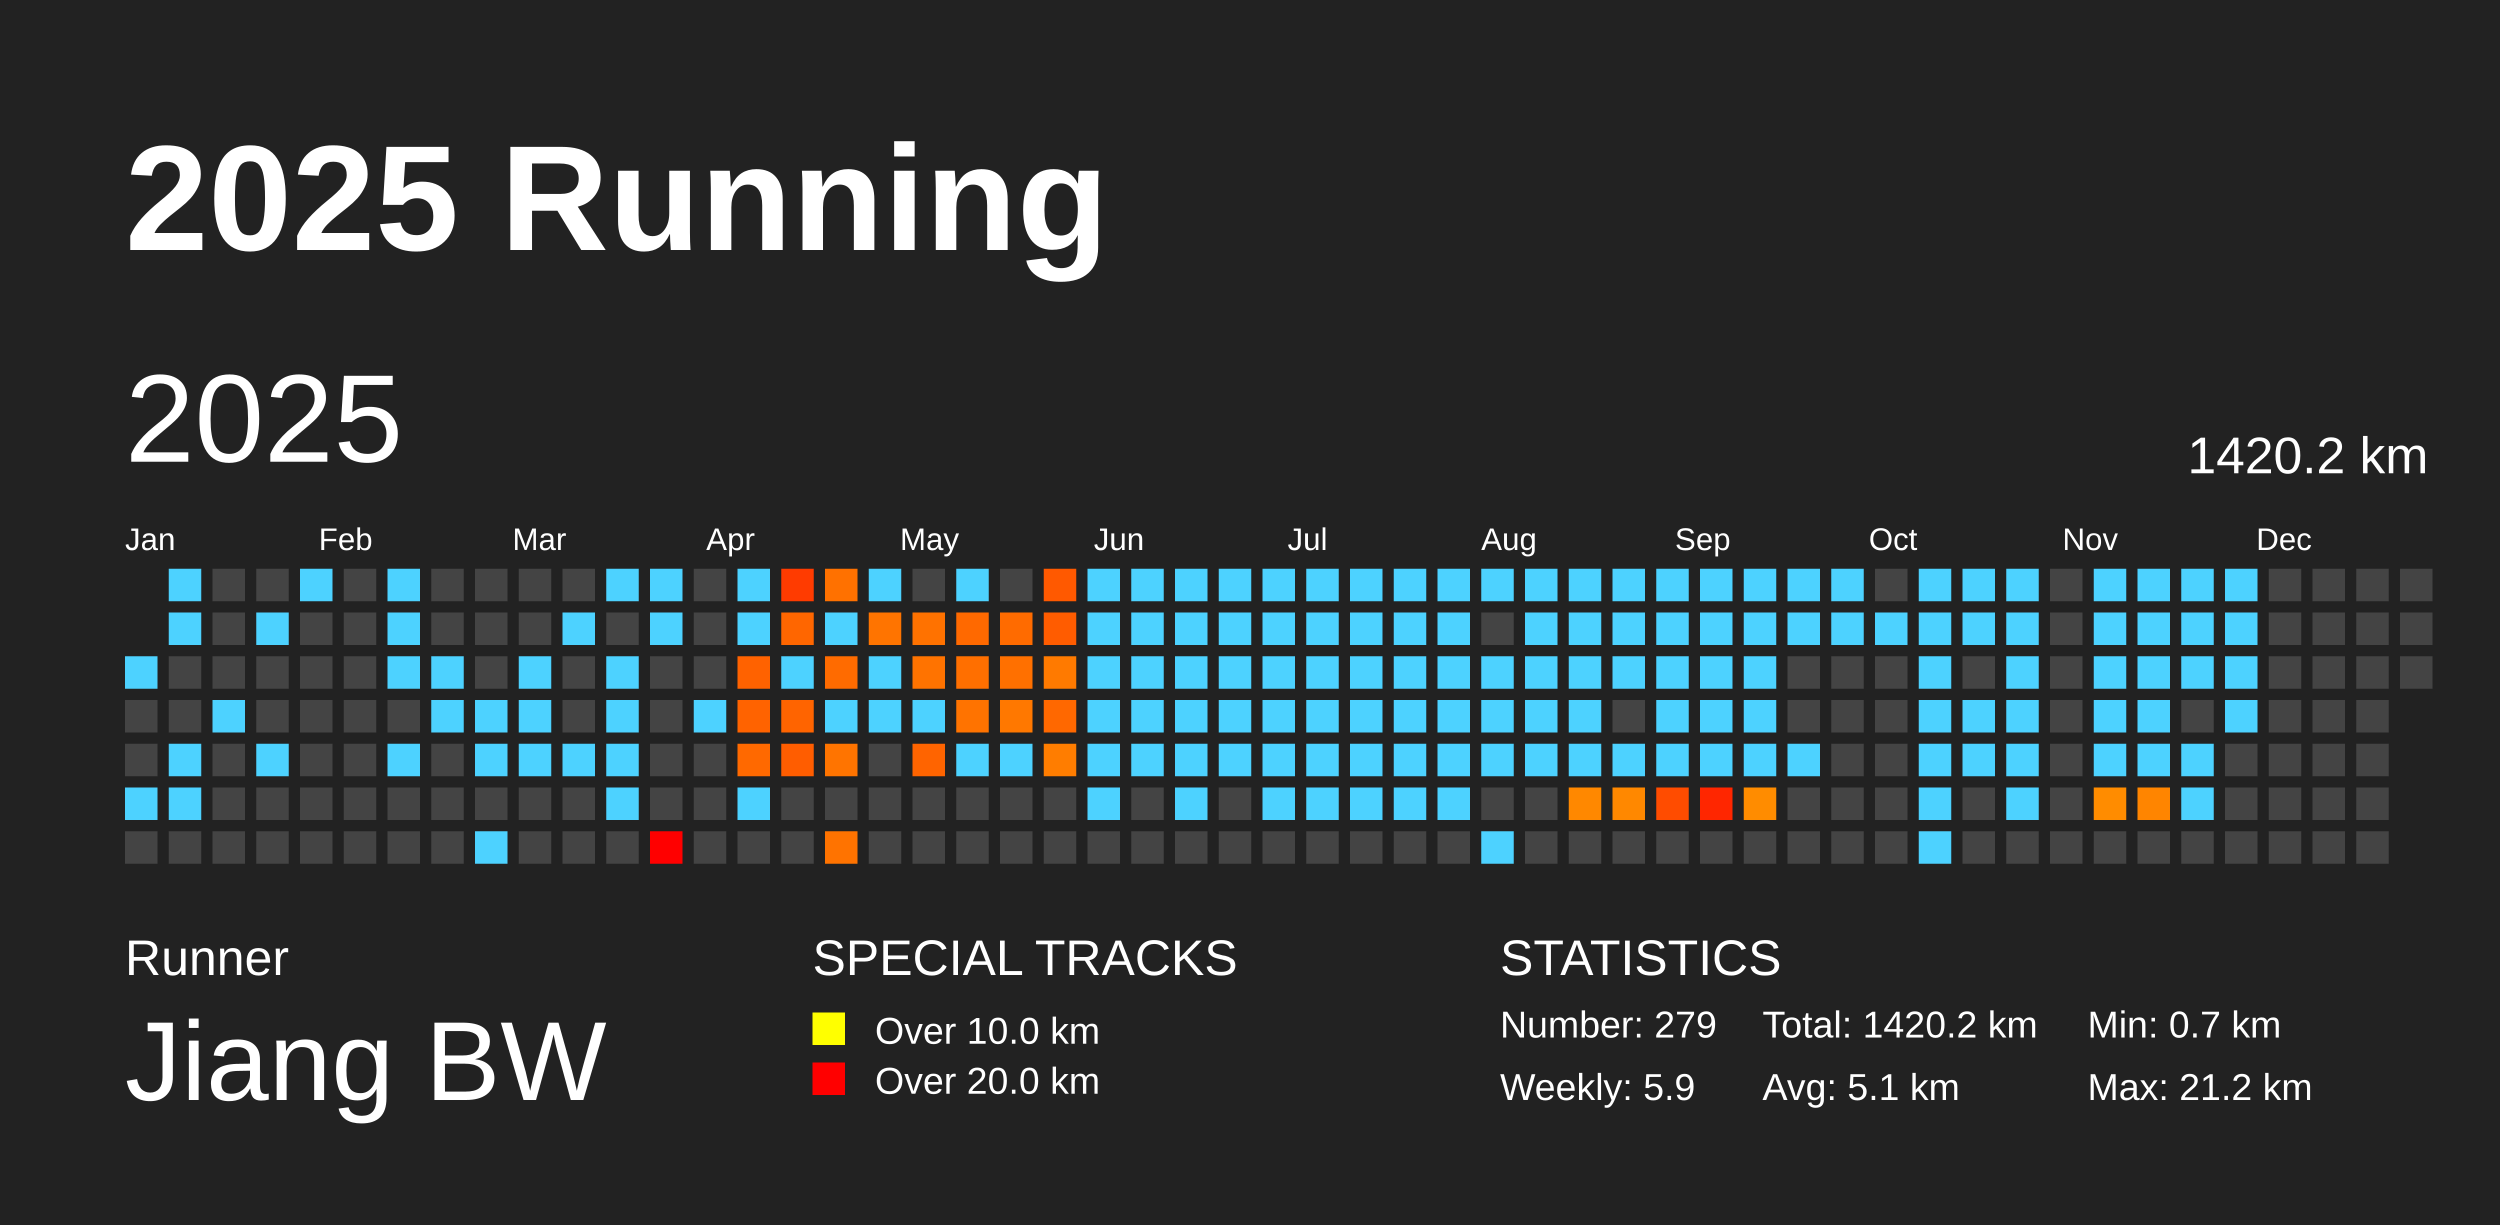
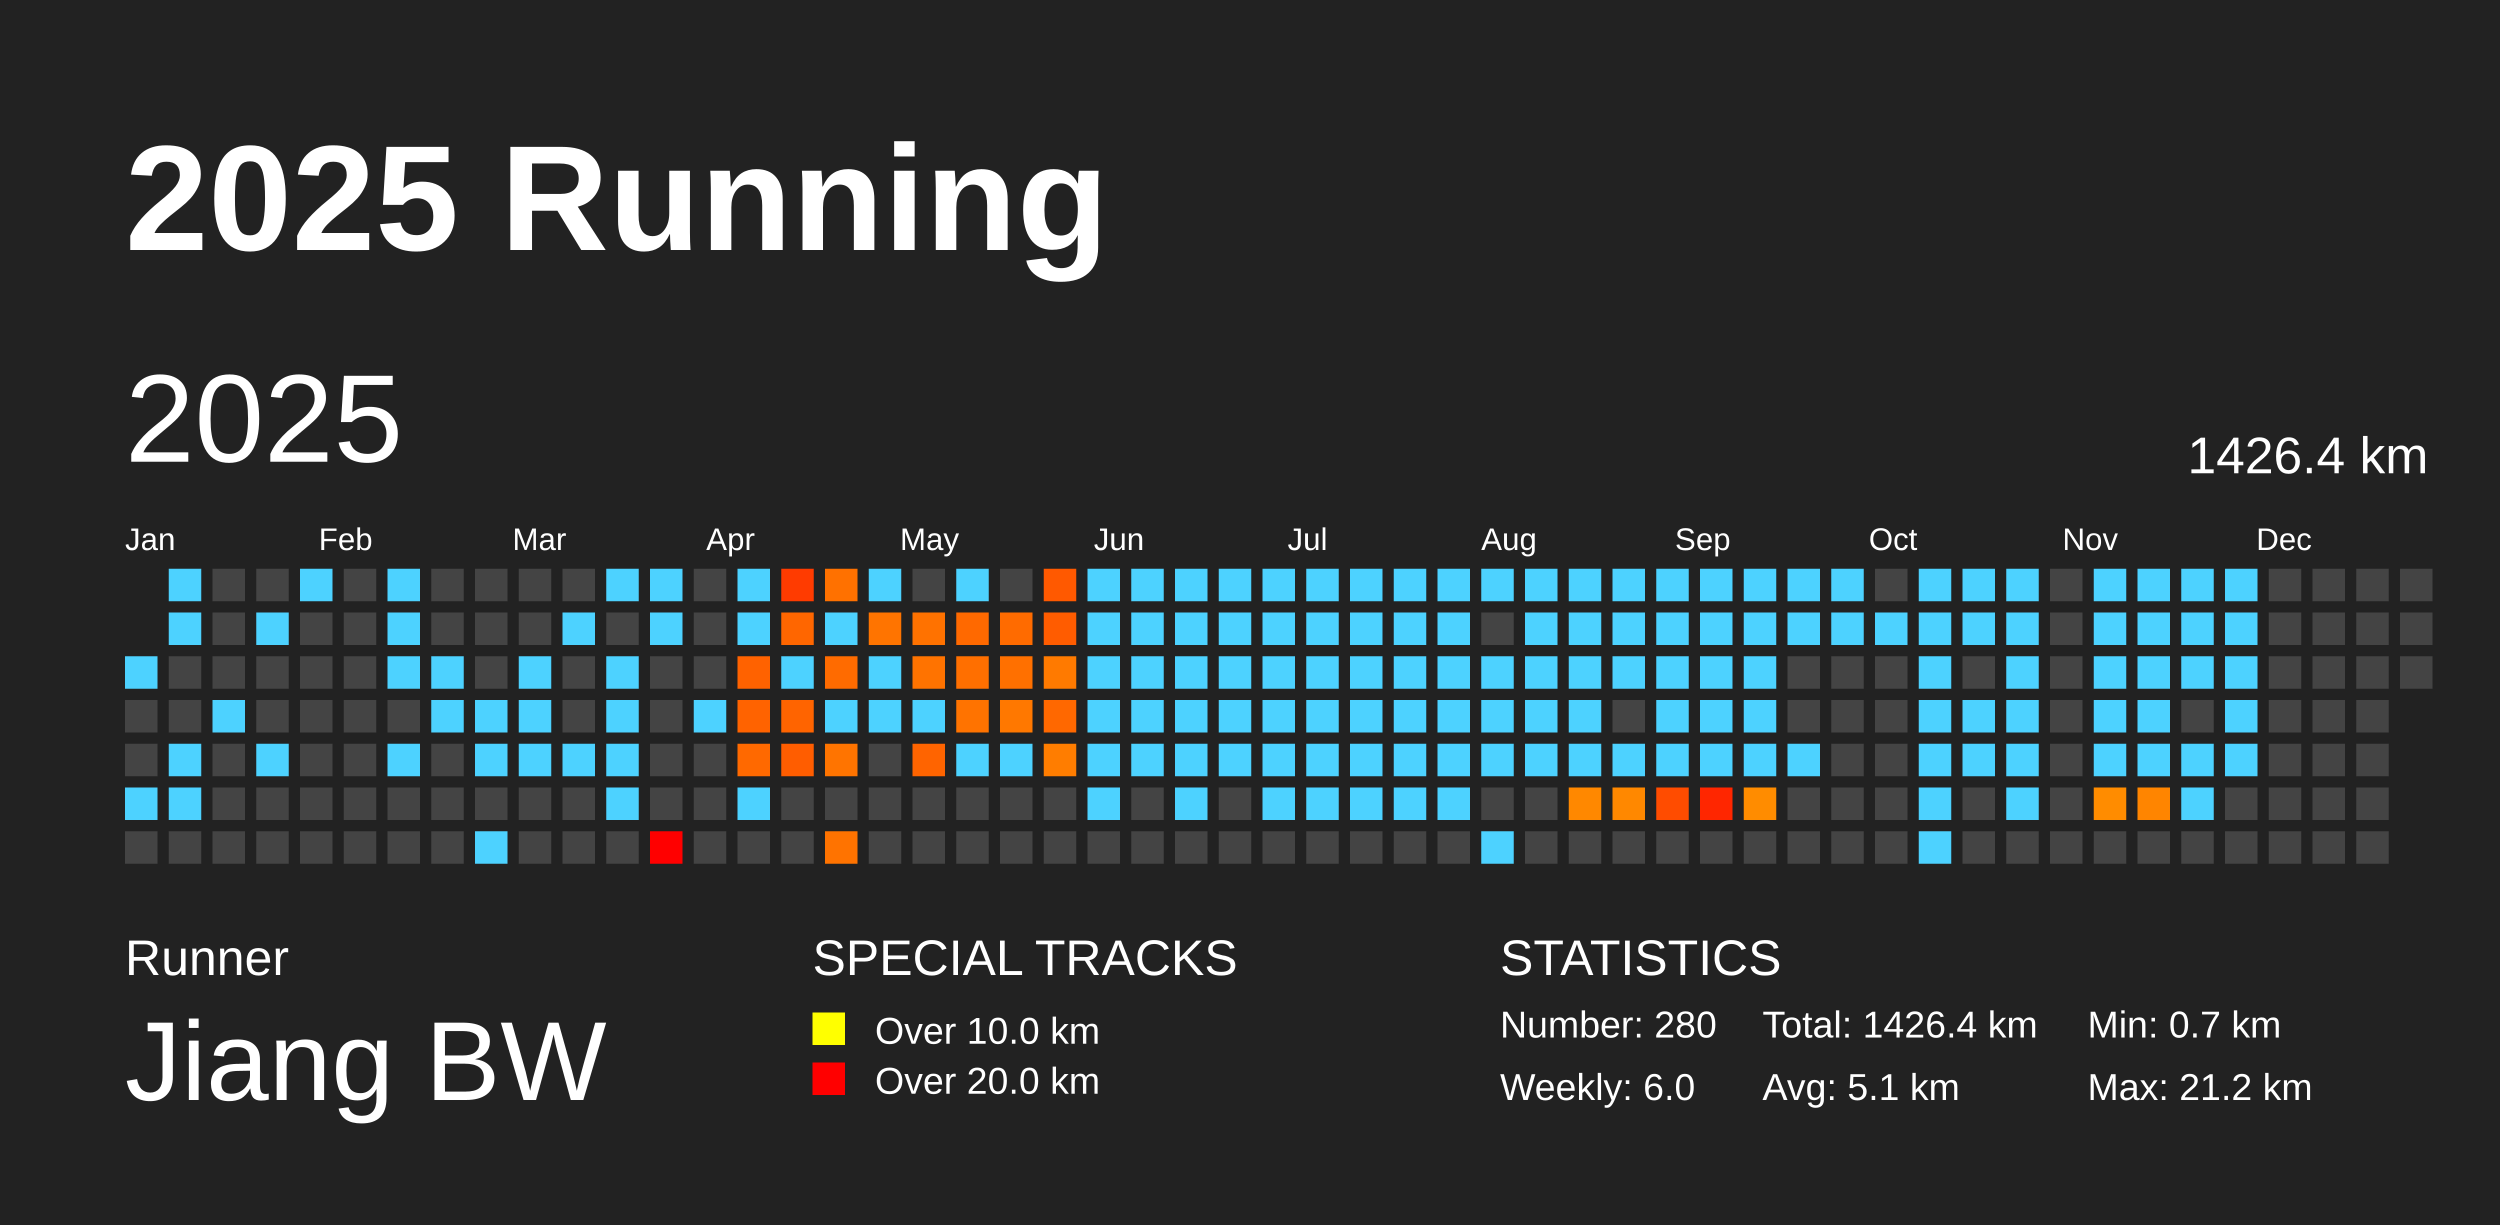
<svg xmlns="http://www.w3.org/2000/svg" baseProfile="full" height="98mm" version="1.1" viewBox="0,0,200,98" width="200mm">
  <defs />
  <rect fill="#222222" height="98" width="200" x="0" y="0" />
  <text fill="#FFFFFF" style="font-size:12px; font-family:Arial; font-weight:bold;" x="10" y="20">2025 Running</text>
  <text fill="#FFFFFF" style="font-size:4px; font-family:Arial" x="10" y="78">Runner</text>
  <text fill="#FFFFFF" style="font-size:9px; font-family:Arial" x="10" y="88">Jiang BW</text>
  <text fill="#FFFFFF" style="font-size:4px; font-family:Arial" x="65" y="78">SPECIAL TRACKS</text>
  <rect fill="yellow" height="2.6" width="2.6" x="65" y="81" />
  <text fill="#FFFFFF" style="font-size:3px; font-family:Arial" x="70" y="83.5">Over 10.0 km</text>
  <rect fill="red" height="2.6" width="2.6" x="65" y="85" />
  <text fill="#FFFFFF" style="font-size:3px; font-family:Arial" x="70" y="87.5">Over 20.0 km</text>
  <text fill="#FFFFFF" style="font-size:4px; font-family:Arial" x="120" y="78">STATISTICS</text>
-   <text fill="#FFFFFF" style="font-size:3px; font-family:Arial" x="120" y="83">Number: 279</text>
-   <text fill="#FFFFFF" style="font-size:3px; font-family:Arial" x="120" y="88">Weekly: 5.9</text>
-   <text fill="#FFFFFF" style="font-size:3px; font-family:Arial" x="141" y="83">Total: 1420.2 km</text>
+   <text fill="#FFFFFF" style="font-size:3px; font-family:Arial" x="120" y="83">Number: 280</text>
+   <text fill="#FFFFFF" style="font-size:3px; font-family:Arial" x="120" y="88">Weekly: 6.0</text>
+   <text fill="#FFFFFF" style="font-size:3px; font-family:Arial" x="141" y="83">Total: 1426.4 km</text>
  <text fill="#FFFFFF" style="font-size:3px; font-family:Arial" x="141" y="88">Avg: 5.1 km</text>
  <text fill="#FFFFFF" style="font-size:3px; font-family:Arial" x="167" y="83">Min: 0.7 km</text>
  <text fill="#FFFFFF" style="font-size:3px; font-family:Arial" x="167" y="88">Max: 21.2 km</text>
  <text dominant-baseline="hanging" fill="#FFFFFF" style="font-size:10.0px; font-family:Arial;" x="10" y="30">2025</text>
-   <text dominant-baseline="hanging" fill="#FFFFFF" style="font-size:4.125px; font-family:Arial;" x="175" y="35">1420.2 km</text>
+   <text dominant-baseline="hanging" fill="#FFFFFF" style="font-size:4.125px; font-family:Arial;" x="175" y="35">1426.4 km</text>
  <text fill="#FFFFFF" style="font-size:2.5px; font-family:Arial" x="10.0" y="44">Jan</text>
  <text fill="#FFFFFF" style="font-size:2.5px; font-family:Arial" x="25.5" y="44">Feb</text>
  <text fill="#FFFFFF" style="font-size:2.5px; font-family:Arial" x="41.0" y="44">Mar</text>
  <text fill="#FFFFFF" style="font-size:2.5px; font-family:Arial" x="56.5" y="44">Apr</text>
  <text fill="#FFFFFF" style="font-size:2.5px; font-family:Arial" x="72.0" y="44">May</text>
  <text fill="#FFFFFF" style="font-size:2.5px; font-family:Arial" x="87.5" y="44">Jun</text>
  <text fill="#FFFFFF" style="font-size:2.5px; font-family:Arial" x="103.0" y="44">Jul</text>
  <text fill="#FFFFFF" style="font-size:2.5px; font-family:Arial" x="118.5" y="44">Aug</text>
  <text fill="#FFFFFF" style="font-size:2.5px; font-family:Arial" x="134.0" y="44">Sep</text>
  <text fill="#FFFFFF" style="font-size:2.5px; font-family:Arial" x="149.5" y="44">Oct</text>
  <text fill="#FFFFFF" style="font-size:2.5px; font-family:Arial" x="165.0" y="44">Nov</text>
  <text fill="#FFFFFF" style="font-size:2.5px; font-family:Arial" x="180.5" y="44">Dec</text>
  <rect fill="#4dd2ff" height="2.6" width="2.6" x="10.0" y="52.5" />
  <rect fill="#444444" height="2.6" width="2.6" x="10.0" y="56.0" />
  <rect fill="#444444" height="2.6" width="2.6" x="10.0" y="59.5" />
  <rect fill="#4dd2ff" height="2.6" width="2.6" x="10.0" y="63.0" />
  <rect fill="#444444" height="2.6" width="2.6" x="10.0" y="66.5" />
  <rect fill="#4dd2ff" height="2.6" width="2.6" x="13.5" y="45.5" />
  <rect fill="#4dd2ff" height="2.6" width="2.6" x="13.5" y="49.0" />
  <rect fill="#444444" height="2.6" width="2.6" x="13.5" y="52.5" />
  <rect fill="#444444" height="2.6" width="2.6" x="13.5" y="56.0" />
  <rect fill="#4dd2ff" height="2.6" width="2.6" x="13.5" y="59.5" />
  <rect fill="#4dd2ff" height="2.6" width="2.6" x="13.5" y="63.0" />
  <rect fill="#444444" height="2.6" width="2.6" x="13.5" y="66.5" />
  <rect fill="#444444" height="2.6" width="2.6" x="17.0" y="45.5" />
  <rect fill="#444444" height="2.6" width="2.6" x="17.0" y="49.0" />
  <rect fill="#444444" height="2.6" width="2.6" x="17.0" y="52.5" />
  <rect fill="#4dd2ff" height="2.6" width="2.6" x="17.0" y="56.0" />
  <rect fill="#444444" height="2.6" width="2.6" x="17.0" y="59.5" />
  <rect fill="#444444" height="2.6" width="2.6" x="17.0" y="63.0" />
  <rect fill="#444444" height="2.6" width="2.6" x="17.0" y="66.5" />
  <rect fill="#444444" height="2.6" width="2.6" x="20.5" y="45.5" />
  <rect fill="#4dd2ff" height="2.6" width="2.6" x="20.5" y="49.0" />
  <rect fill="#444444" height="2.6" width="2.6" x="20.5" y="52.5" />
  <rect fill="#444444" height="2.6" width="2.6" x="20.5" y="56.0" />
  <rect fill="#4dd2ff" height="2.6" width="2.6" x="20.5" y="59.5" />
  <rect fill="#444444" height="2.6" width="2.6" x="20.5" y="63.0" />
  <rect fill="#444444" height="2.6" width="2.6" x="20.5" y="66.5" />
  <rect fill="#4dd2ff" height="2.6" width="2.6" x="24.0" y="45.5" />
  <rect fill="#444444" height="2.6" width="2.6" x="24.0" y="49.0" />
  <rect fill="#444444" height="2.6" width="2.6" x="24.0" y="52.5" />
  <rect fill="#444444" height="2.6" width="2.6" x="24.0" y="56.0" />
  <rect fill="#444444" height="2.6" width="2.6" x="24.0" y="59.5" />
  <rect fill="#444444" height="2.6" width="2.6" x="24.0" y="63.0" />
  <rect fill="#444444" height="2.6" width="2.6" x="24.0" y="66.5" />
  <rect fill="#444444" height="2.6" width="2.6" x="27.5" y="45.5" />
  <rect fill="#444444" height="2.6" width="2.6" x="27.5" y="49.0" />
  <rect fill="#444444" height="2.6" width="2.6" x="27.5" y="52.5" />
  <rect fill="#444444" height="2.6" width="2.6" x="27.5" y="56.0" />
  <rect fill="#444444" height="2.6" width="2.6" x="27.5" y="59.5" />
  <rect fill="#444444" height="2.6" width="2.6" x="27.5" y="63.0" />
  <rect fill="#444444" height="2.6" width="2.6" x="27.5" y="66.5" />
  <rect fill="#4dd2ff" height="2.6" width="2.6" x="31.0" y="45.5" />
  <rect fill="#4dd2ff" height="2.6" width="2.6" x="31.0" y="49.0" />
  <rect fill="#4dd2ff" height="2.6" width="2.6" x="31.0" y="52.5" />
  <rect fill="#444444" height="2.6" width="2.6" x="31.0" y="56.0" />
  <rect fill="#4dd2ff" height="2.6" width="2.6" x="31.0" y="59.5" />
  <rect fill="#444444" height="2.6" width="2.6" x="31.0" y="63.0" />
  <rect fill="#444444" height="2.6" width="2.6" x="31.0" y="66.5" />
  <rect fill="#444444" height="2.6" width="2.6" x="34.5" y="45.5" />
  <rect fill="#444444" height="2.6" width="2.6" x="34.5" y="49.0" />
  <rect fill="#4dd2ff" height="2.6" width="2.6" x="34.5" y="52.5" />
  <rect fill="#4dd2ff" height="2.6" width="2.6" x="34.5" y="56.0" />
  <rect fill="#444444" height="2.6" width="2.6" x="34.5" y="59.5" />
  <rect fill="#444444" height="2.6" width="2.6" x="34.5" y="63.0" />
  <rect fill="#444444" height="2.6" width="2.6" x="34.5" y="66.5" />
  <rect fill="#444444" height="2.6" width="2.6" x="38.0" y="45.5" />
  <rect fill="#444444" height="2.6" width="2.6" x="38.0" y="49.0" />
  <rect fill="#444444" height="2.6" width="2.6" x="38.0" y="52.5" />
  <rect fill="#4dd2ff" height="2.6" width="2.6" x="38.0" y="56.0" />
  <rect fill="#4dd2ff" height="2.6" width="2.6" x="38.0" y="59.5" />
  <rect fill="#444444" height="2.6" width="2.6" x="38.0" y="63.0" />
  <rect fill="#4dd2ff" height="2.6" width="2.6" x="38.0" y="66.5" />
  <rect fill="#444444" height="2.6" width="2.6" x="41.5" y="45.5" />
  <rect fill="#444444" height="2.6" width="2.6" x="41.5" y="49.0" />
  <rect fill="#4dd2ff" height="2.6" width="2.6" x="41.5" y="52.5" />
  <rect fill="#4dd2ff" height="2.6" width="2.6" x="41.5" y="56.0" />
  <rect fill="#4dd2ff" height="2.6" width="2.6" x="41.5" y="59.5" />
  <rect fill="#444444" height="2.6" width="2.6" x="41.5" y="63.0" />
  <rect fill="#444444" height="2.6" width="2.6" x="41.5" y="66.5" />
  <rect fill="#444444" height="2.6" width="2.6" x="45.0" y="45.5" />
  <rect fill="#4dd2ff" height="2.6" width="2.6" x="45.0" y="49.0" />
  <rect fill="#444444" height="2.6" width="2.6" x="45.0" y="52.5" />
  <rect fill="#444444" height="2.6" width="2.6" x="45.0" y="56.0" />
  <rect fill="#4dd2ff" height="2.6" width="2.6" x="45.0" y="59.5" />
  <rect fill="#444444" height="2.6" width="2.6" x="45.0" y="63.0" />
  <rect fill="#444444" height="2.6" width="2.6" x="45.0" y="66.5" />
  <rect fill="#4dd2ff" height="2.6" width="2.6" x="48.5" y="45.5" />
  <rect fill="#444444" height="2.6" width="2.6" x="48.5" y="49.0" />
  <rect fill="#4dd2ff" height="2.6" width="2.6" x="48.5" y="52.5" />
  <rect fill="#4dd2ff" height="2.6" width="2.6" x="48.5" y="56.0" />
  <rect fill="#4dd2ff" height="2.6" width="2.6" x="48.5" y="59.5" />
  <rect fill="#4dd2ff" height="2.6" width="2.6" x="48.5" y="63.0" />
  <rect fill="#444444" height="2.6" width="2.6" x="48.5" y="66.5" />
  <rect fill="#4dd2ff" height="2.6" width="2.6" x="52.0" y="45.5" />
  <rect fill="#4dd2ff" height="2.6" width="2.6" x="52.0" y="49.0" />
  <rect fill="#444444" height="2.6" width="2.6" x="52.0" y="52.5" />
  <rect fill="#444444" height="2.6" width="2.6" x="52.0" y="56.0" />
  <rect fill="#444444" height="2.6" width="2.6" x="52.0" y="59.5" />
  <rect fill="#444444" height="2.6" width="2.6" x="52.0" y="63.0" />
  <rect fill="red" height="2.6" width="2.6" x="52.0" y="66.5" />
  <rect fill="#444444" height="2.6" width="2.6" x="55.5" y="45.5" />
  <rect fill="#444444" height="2.6" width="2.6" x="55.5" y="49.0" />
  <rect fill="#444444" height="2.6" width="2.6" x="55.5" y="52.5" />
  <rect fill="#4dd2ff" height="2.6" width="2.6" x="55.5" y="56.0" />
  <rect fill="#444444" height="2.6" width="2.6" x="55.5" y="59.5" />
  <rect fill="#444444" height="2.6" width="2.6" x="55.5" y="63.0" />
  <rect fill="#444444" height="2.6" width="2.6" x="55.5" y="66.5" />
  <rect fill="#4dd2ff" height="2.6" width="2.6" x="59.0" y="45.5" />
  <rect fill="#4dd2ff" height="2.6" width="2.6" x="59.0" y="49.0" />
  <rect fill="#ff6200" height="2.6" width="2.6" x="59.0" y="52.5" />
  <rect fill="#ff6300" height="2.6" width="2.6" x="59.0" y="56.0" />
  <rect fill="#ff6900" height="2.6" width="2.6" x="59.0" y="59.5" />
  <rect fill="#4dd2ff" height="2.6" width="2.6" x="59.0" y="63.0" />
  <rect fill="#444444" height="2.6" width="2.6" x="59.0" y="66.5" />
  <rect fill="#ff3b00" height="2.6" width="2.6" x="62.5" y="45.5" />
  <rect fill="#ff6600" height="2.6" width="2.6" x="62.5" y="49.0" />
  <rect fill="#4dd2ff" height="2.6" width="2.6" x="62.5" y="52.5" />
  <rect fill="#ff6400" height="2.6" width="2.6" x="62.5" y="56.0" />
  <rect fill="#ff5d00" height="2.6" width="2.6" x="62.5" y="59.5" />
  <rect fill="#444444" height="2.6" width="2.6" x="62.5" y="63.0" />
  <rect fill="#444444" height="2.6" width="2.6" x="62.5" y="66.5" />
  <rect fill="#ff7100" height="2.6" width="2.6" x="66.0" y="45.5" />
  <rect fill="#4dd2ff" height="2.6" width="2.6" x="66.0" y="49.0" />
  <rect fill="#ff6b00" height="2.6" width="2.6" x="66.0" y="52.5" />
  <rect fill="#4dd2ff" height="2.6" width="2.6" x="66.0" y="56.0" />
  <rect fill="#ff7400" height="2.6" width="2.6" x="66.0" y="59.5" />
  <rect fill="#444444" height="2.6" width="2.6" x="66.0" y="63.0" />
  <rect fill="#ff7300" height="2.6" width="2.6" x="66.0" y="66.5" />
  <rect fill="#4dd2ff" height="2.6" width="2.6" x="69.5" y="45.5" />
  <rect fill="#ff7400" height="2.6" width="2.6" x="69.5" y="49.0" />
  <rect fill="#4dd2ff" height="2.6" width="2.6" x="69.5" y="52.5" />
  <rect fill="#4dd2ff" height="2.6" width="2.6" x="69.5" y="56.0" />
  <rect fill="#444444" height="2.6" width="2.6" x="69.5" y="59.5" />
  <rect fill="#444444" height="2.6" width="2.6" x="69.5" y="63.0" />
  <rect fill="#444444" height="2.6" width="2.6" x="69.5" y="66.5" />
  <rect fill="#444444" height="2.6" width="2.6" x="73.0" y="45.5" />
  <rect fill="#ff7200" height="2.6" width="2.6" x="73.0" y="49.0" />
  <rect fill="#ff7300" height="2.6" width="2.6" x="73.0" y="52.5" />
  <rect fill="#4dd2ff" height="2.6" width="2.6" x="73.0" y="56.0" />
  <rect fill="#ff6400" height="2.6" width="2.6" x="73.0" y="59.5" />
  <rect fill="#444444" height="2.6" width="2.6" x="73.0" y="63.0" />
  <rect fill="#444444" height="2.6" width="2.6" x="73.0" y="66.5" />
  <rect fill="#4dd2ff" height="2.6" width="2.6" x="76.5" y="45.5" />
  <rect fill="#ff6900" height="2.6" width="2.6" x="76.5" y="49.0" />
  <rect fill="#ff6f00" height="2.6" width="2.6" x="76.5" y="52.5" />
  <rect fill="#ff7300" height="2.6" width="2.6" x="76.5" y="56.0" />
  <rect fill="#4dd2ff" height="2.6" width="2.6" x="76.5" y="59.5" />
  <rect fill="#444444" height="2.6" width="2.6" x="76.5" y="63.0" />
  <rect fill="#444444" height="2.6" width="2.6" x="76.5" y="66.5" />
  <rect fill="#444444" height="2.6" width="2.6" x="80.0" y="45.5" />
  <rect fill="#ff6b00" height="2.6" width="2.6" x="80.0" y="49.0" />
  <rect fill="#ff7000" height="2.6" width="2.6" x="80.0" y="52.5" />
  <rect fill="#ff7800" height="2.6" width="2.6" x="80.0" y="56.0" />
  <rect fill="#4dd2ff" height="2.6" width="2.6" x="80.0" y="59.5" />
  <rect fill="#444444" height="2.6" width="2.6" x="80.0" y="63.0" />
  <rect fill="#444444" height="2.6" width="2.6" x="80.0" y="66.5" />
  <rect fill="#ff5900" height="2.6" width="2.6" x="83.5" y="45.5" />
  <rect fill="#ff5c00" height="2.6" width="2.6" x="83.5" y="49.0" />
  <rect fill="#ff7a00" height="2.6" width="2.6" x="83.5" y="52.5" />
  <rect fill="#ff6800" height="2.6" width="2.6" x="83.5" y="56.0" />
  <rect fill="#ff7d00" height="2.6" width="2.6" x="83.5" y="59.5" />
  <rect fill="#444444" height="2.6" width="2.6" x="83.5" y="63.0" />
  <rect fill="#444444" height="2.6" width="2.6" x="83.5" y="66.5" />
  <rect fill="#4dd2ff" height="2.6" width="2.6" x="87.0" y="45.5" />
  <rect fill="#4dd2ff" height="2.6" width="2.6" x="87.0" y="49.0" />
  <rect fill="#4dd2ff" height="2.6" width="2.6" x="87.0" y="52.5" />
  <rect fill="#4dd2ff" height="2.6" width="2.6" x="87.0" y="56.0" />
  <rect fill="#4dd2ff" height="2.6" width="2.6" x="87.0" y="59.5" />
  <rect fill="#4dd2ff" height="2.6" width="2.6" x="87.0" y="63.0" />
  <rect fill="#444444" height="2.6" width="2.6" x="87.0" y="66.5" />
  <rect fill="#4dd2ff" height="2.6" width="2.6" x="90.5" y="45.5" />
  <rect fill="#4dd2ff" height="2.6" width="2.6" x="90.5" y="49.0" />
  <rect fill="#4dd2ff" height="2.6" width="2.6" x="90.5" y="52.5" />
  <rect fill="#4dd2ff" height="2.6" width="2.6" x="90.5" y="56.0" />
  <rect fill="#4dd2ff" height="2.6" width="2.6" x="90.5" y="59.5" />
  <rect fill="#444444" height="2.6" width="2.6" x="90.5" y="63.0" />
  <rect fill="#444444" height="2.6" width="2.6" x="90.5" y="66.5" />
  <rect fill="#4dd2ff" height="2.6" width="2.6" x="94.0" y="45.5" />
  <rect fill="#4dd2ff" height="2.6" width="2.6" x="94.0" y="49.0" />
  <rect fill="#4dd2ff" height="2.6" width="2.6" x="94.0" y="52.5" />
  <rect fill="#4dd2ff" height="2.6" width="2.6" x="94.0" y="56.0" />
  <rect fill="#4dd2ff" height="2.6" width="2.6" x="94.0" y="59.5" />
  <rect fill="#4dd2ff" height="2.6" width="2.6" x="94.0" y="63.0" />
  <rect fill="#444444" height="2.6" width="2.6" x="94.0" y="66.5" />
  <rect fill="#4dd2ff" height="2.6" width="2.6" x="97.5" y="45.5" />
  <rect fill="#4dd2ff" height="2.6" width="2.6" x="97.5" y="49.0" />
  <rect fill="#4dd2ff" height="2.6" width="2.6" x="97.5" y="52.5" />
  <rect fill="#4dd2ff" height="2.6" width="2.6" x="97.5" y="56.0" />
  <rect fill="#4dd2ff" height="2.6" width="2.6" x="97.5" y="59.5" />
  <rect fill="#444444" height="2.6" width="2.6" x="97.5" y="63.0" />
  <rect fill="#444444" height="2.6" width="2.6" x="97.5" y="66.5" />
  <rect fill="#4dd2ff" height="2.6" width="2.6" x="101.0" y="45.5" />
  <rect fill="#4dd2ff" height="2.6" width="2.6" x="101.0" y="49.0" />
  <rect fill="#4dd2ff" height="2.6" width="2.6" x="101.0" y="52.5" />
  <rect fill="#4dd2ff" height="2.6" width="2.6" x="101.0" y="56.0" />
  <rect fill="#4dd2ff" height="2.6" width="2.6" x="101.0" y="59.5" />
  <rect fill="#4dd2ff" height="2.6" width="2.6" x="101.0" y="63.0" />
  <rect fill="#444444" height="2.6" width="2.6" x="101.0" y="66.5" />
  <rect fill="#4dd2ff" height="2.6" width="2.6" x="104.5" y="45.5" />
  <rect fill="#4dd2ff" height="2.6" width="2.6" x="104.5" y="49.0" />
  <rect fill="#4dd2ff" height="2.6" width="2.6" x="104.5" y="52.5" />
  <rect fill="#4dd2ff" height="2.6" width="2.6" x="104.5" y="56.0" />
  <rect fill="#4dd2ff" height="2.6" width="2.6" x="104.5" y="59.5" />
  <rect fill="#4dd2ff" height="2.6" width="2.6" x="104.5" y="63.0" />
  <rect fill="#444444" height="2.6" width="2.6" x="104.5" y="66.5" />
  <rect fill="#4dd2ff" height="2.6" width="2.6" x="108.0" y="45.5" />
  <rect fill="#4dd2ff" height="2.6" width="2.6" x="108.0" y="49.0" />
  <rect fill="#4dd2ff" height="2.6" width="2.6" x="108.0" y="52.5" />
  <rect fill="#4dd2ff" height="2.6" width="2.6" x="108.0" y="56.0" />
  <rect fill="#4dd2ff" height="2.6" width="2.6" x="108.0" y="59.5" />
  <rect fill="#4dd2ff" height="2.6" width="2.6" x="108.0" y="63.0" />
  <rect fill="#444444" height="2.6" width="2.6" x="108.0" y="66.5" />
  <rect fill="#4dd2ff" height="2.6" width="2.6" x="111.5" y="45.5" />
  <rect fill="#4dd2ff" height="2.6" width="2.6" x="111.5" y="49.0" />
  <rect fill="#4dd2ff" height="2.6" width="2.6" x="111.5" y="52.5" />
  <rect fill="#4dd2ff" height="2.6" width="2.6" x="111.5" y="56.0" />
  <rect fill="#4dd2ff" height="2.6" width="2.6" x="111.5" y="59.5" />
  <rect fill="#4dd2ff" height="2.6" width="2.6" x="111.5" y="63.0" />
  <rect fill="#444444" height="2.6" width="2.6" x="111.5" y="66.5" />
  <rect fill="#4dd2ff" height="2.6" width="2.6" x="115.0" y="45.5" />
  <rect fill="#4dd2ff" height="2.6" width="2.6" x="115.0" y="49.0" />
  <rect fill="#4dd2ff" height="2.6" width="2.6" x="115.0" y="52.5" />
  <rect fill="#4dd2ff" height="2.6" width="2.6" x="115.0" y="56.0" />
  <rect fill="#4dd2ff" height="2.6" width="2.6" x="115.0" y="59.5" />
  <rect fill="#4dd2ff" height="2.6" width="2.6" x="115.0" y="63.0" />
  <rect fill="#444444" height="2.6" width="2.6" x="115.0" y="66.5" />
  <rect fill="#4dd2ff" height="2.6" width="2.6" x="118.5" y="45.5" />
  <rect fill="#444444" height="2.6" width="2.6" x="118.5" y="49.0" />
  <rect fill="#4dd2ff" height="2.6" width="2.6" x="118.5" y="52.5" />
  <rect fill="#4dd2ff" height="2.6" width="2.6" x="118.5" y="56.0" />
  <rect fill="#4dd2ff" height="2.6" width="2.6" x="118.5" y="59.5" />
  <rect fill="#444444" height="2.6" width="2.6" x="118.5" y="63.0" />
  <rect fill="#4dd2ff" height="2.6" width="2.6" x="118.5" y="66.5" />
  <rect fill="#4dd2ff" height="2.6" width="2.6" x="122.0" y="45.5" />
  <rect fill="#4dd2ff" height="2.6" width="2.6" x="122.0" y="49.0" />
  <rect fill="#4dd2ff" height="2.6" width="2.6" x="122.0" y="52.5" />
  <rect fill="#4dd2ff" height="2.6" width="2.6" x="122.0" y="56.0" />
  <rect fill="#4dd2ff" height="2.6" width="2.6" x="122.0" y="59.5" />
  <rect fill="#444444" height="2.6" width="2.6" x="122.0" y="63.0" />
  <rect fill="#444444" height="2.6" width="2.6" x="122.0" y="66.5" />
  <rect fill="#4dd2ff" height="2.6" width="2.6" x="125.5" y="45.5" />
  <rect fill="#4dd2ff" height="2.6" width="2.6" x="125.5" y="49.0" />
  <rect fill="#4dd2ff" height="2.6" width="2.6" x="125.5" y="52.5" />
  <rect fill="#4dd2ff" height="2.6" width="2.6" x="125.5" y="56.0" />
  <rect fill="#4dd2ff" height="2.6" width="2.6" x="125.5" y="59.5" />
  <rect fill="#ff8800" height="2.6" width="2.6" x="125.5" y="63.0" />
  <rect fill="#444444" height="2.6" width="2.6" x="125.5" y="66.5" />
  <rect fill="#4dd2ff" height="2.6" width="2.6" x="129.0" y="45.5" />
  <rect fill="#4dd2ff" height="2.6" width="2.6" x="129.0" y="49.0" />
  <rect fill="#4dd2ff" height="2.6" width="2.6" x="129.0" y="52.5" />
  <rect fill="#444444" height="2.6" width="2.6" x="129.0" y="56.0" />
  <rect fill="#4dd2ff" height="2.6" width="2.6" x="129.0" y="59.5" />
  <rect fill="#ff8800" height="2.6" width="2.6" x="129.0" y="63.0" />
  <rect fill="#444444" height="2.6" width="2.6" x="129.0" y="66.5" />
  <rect fill="#4dd2ff" height="2.6" width="2.6" x="132.5" y="45.5" />
  <rect fill="#4dd2ff" height="2.6" width="2.6" x="132.5" y="49.0" />
  <rect fill="#4dd2ff" height="2.6" width="2.6" x="132.5" y="52.5" />
  <rect fill="#4dd2ff" height="2.6" width="2.6" x="132.5" y="56.0" />
  <rect fill="#4dd2ff" height="2.6" width="2.6" x="132.5" y="59.5" />
  <rect fill="#ff4c00" height="2.6" width="2.6" x="132.5" y="63.0" />
  <rect fill="#444444" height="2.6" width="2.6" x="132.5" y="66.5" />
  <rect fill="#4dd2ff" height="2.6" width="2.6" x="136.0" y="45.5" />
  <rect fill="#4dd2ff" height="2.6" width="2.6" x="136.0" y="49.0" />
  <rect fill="#4dd2ff" height="2.6" width="2.6" x="136.0" y="52.5" />
  <rect fill="#4dd2ff" height="2.6" width="2.6" x="136.0" y="56.0" />
  <rect fill="#4dd2ff" height="2.6" width="2.6" x="136.0" y="59.5" />
  <rect fill="#ff2600" height="2.6" width="2.6" x="136.0" y="63.0" />
  <rect fill="#444444" height="2.6" width="2.6" x="136.0" y="66.5" />
  <rect fill="#4dd2ff" height="2.6" width="2.6" x="139.5" y="45.5" />
  <rect fill="#4dd2ff" height="2.6" width="2.6" x="139.5" y="49.0" />
  <rect fill="#4dd2ff" height="2.6" width="2.6" x="139.5" y="52.5" />
  <rect fill="#4dd2ff" height="2.6" width="2.6" x="139.5" y="56.0" />
  <rect fill="#4dd2ff" height="2.6" width="2.6" x="139.5" y="59.5" />
  <rect fill="#ff8c00" height="2.6" width="2.6" x="139.5" y="63.0" />
  <rect fill="#444444" height="2.6" width="2.6" x="139.5" y="66.5" />
  <rect fill="#4dd2ff" height="2.6" width="2.6" x="143.0" y="45.5" />
  <rect fill="#4dd2ff" height="2.6" width="2.6" x="143.0" y="49.0" />
  <rect fill="#444444" height="2.6" width="2.6" x="143.0" y="52.5" />
  <rect fill="#444444" height="2.6" width="2.6" x="143.0" y="56.0" />
  <rect fill="#4dd2ff" height="2.6" width="2.6" x="143.0" y="59.5" />
  <rect fill="#444444" height="2.6" width="2.6" x="143.0" y="63.0" />
  <rect fill="#444444" height="2.6" width="2.6" x="143.0" y="66.5" />
  <rect fill="#4dd2ff" height="2.6" width="2.6" x="146.5" y="45.5" />
  <rect fill="#4dd2ff" height="2.6" width="2.6" x="146.5" y="49.0" />
  <rect fill="#444444" height="2.6" width="2.6" x="146.5" y="52.5" />
  <rect fill="#444444" height="2.6" width="2.6" x="146.5" y="56.0" />
  <rect fill="#444444" height="2.6" width="2.6" x="146.5" y="59.5" />
  <rect fill="#444444" height="2.6" width="2.6" x="146.5" y="63.0" />
  <rect fill="#444444" height="2.6" width="2.6" x="146.5" y="66.5" />
  <rect fill="#444444" height="2.6" width="2.6" x="150.0" y="45.5" />
  <rect fill="#4dd2ff" height="2.6" width="2.6" x="150.0" y="49.0" />
  <rect fill="#444444" height="2.6" width="2.6" x="150.0" y="52.5" />
  <rect fill="#444444" height="2.6" width="2.6" x="150.0" y="56.0" />
  <rect fill="#444444" height="2.6" width="2.6" x="150.0" y="59.5" />
  <rect fill="#444444" height="2.6" width="2.6" x="150.0" y="63.0" />
  <rect fill="#444444" height="2.6" width="2.6" x="150.0" y="66.5" />
  <rect fill="#4dd2ff" height="2.6" width="2.6" x="153.5" y="45.5" />
  <rect fill="#4dd2ff" height="2.6" width="2.6" x="153.5" y="49.0" />
  <rect fill="#4dd2ff" height="2.6" width="2.6" x="153.5" y="52.5" />
  <rect fill="#4dd2ff" height="2.6" width="2.6" x="153.5" y="56.0" />
  <rect fill="#4dd2ff" height="2.6" width="2.6" x="153.5" y="59.5" />
  <rect fill="#4dd2ff" height="2.6" width="2.6" x="153.5" y="63.0" />
  <rect fill="#4dd2ff" height="2.6" width="2.6" x="153.5" y="66.5" />
  <rect fill="#4dd2ff" height="2.6" width="2.6" x="157.0" y="45.5" />
  <rect fill="#4dd2ff" height="2.6" width="2.6" x="157.0" y="49.0" />
  <rect fill="#444444" height="2.6" width="2.6" x="157.0" y="52.5" />
  <rect fill="#4dd2ff" height="2.6" width="2.6" x="157.0" y="56.0" />
  <rect fill="#4dd2ff" height="2.6" width="2.6" x="157.0" y="59.5" />
  <rect fill="#444444" height="2.6" width="2.6" x="157.0" y="63.0" />
  <rect fill="#444444" height="2.6" width="2.6" x="157.0" y="66.5" />
  <rect fill="#4dd2ff" height="2.6" width="2.6" x="160.5" y="45.5" />
  <rect fill="#4dd2ff" height="2.6" width="2.6" x="160.5" y="49.0" />
  <rect fill="#4dd2ff" height="2.6" width="2.6" x="160.5" y="52.5" />
  <rect fill="#4dd2ff" height="2.6" width="2.6" x="160.5" y="56.0" />
  <rect fill="#4dd2ff" height="2.6" width="2.6" x="160.5" y="59.5" />
  <rect fill="#4dd2ff" height="2.6" width="2.6" x="160.5" y="63.0" />
  <rect fill="#444444" height="2.6" width="2.6" x="160.5" y="66.5" />
  <rect fill="#444444" height="2.6" width="2.6" x="164.0" y="45.5" />
  <rect fill="#444444" height="2.6" width="2.6" x="164.0" y="49.0" />
  <rect fill="#444444" height="2.6" width="2.6" x="164.0" y="52.5" />
  <rect fill="#444444" height="2.6" width="2.6" x="164.0" y="56.0" />
  <rect fill="#444444" height="2.6" width="2.6" x="164.0" y="59.5" />
  <rect fill="#444444" height="2.6" width="2.6" x="164.0" y="63.0" />
  <rect fill="#444444" height="2.6" width="2.6" x="164.0" y="66.5" />
  <rect fill="#4dd2ff" height="2.6" width="2.6" x="167.5" y="45.5" />
  <rect fill="#4dd2ff" height="2.6" width="2.6" x="167.5" y="49.0" />
  <rect fill="#4dd2ff" height="2.6" width="2.6" x="167.5" y="52.5" />
  <rect fill="#4dd2ff" height="2.6" width="2.6" x="167.5" y="56.0" />
  <rect fill="#4dd2ff" height="2.6" width="2.6" x="167.5" y="59.5" />
  <rect fill="#ff8c00" height="2.6" width="2.6" x="167.5" y="63.0" />
  <rect fill="#444444" height="2.6" width="2.6" x="167.5" y="66.5" />
  <rect fill="#4dd2ff" height="2.6" width="2.6" x="171.0" y="45.5" />
  <rect fill="#4dd2ff" height="2.6" width="2.6" x="171.0" y="49.0" />
  <rect fill="#4dd2ff" height="2.6" width="2.6" x="171.0" y="52.5" />
  <rect fill="#4dd2ff" height="2.6" width="2.6" x="171.0" y="56.0" />
  <rect fill="#4dd2ff" height="2.6" width="2.6" x="171.0" y="59.5" />
  <rect fill="#ff8500" height="2.6" width="2.6" x="171.0" y="63.0" />
  <rect fill="#444444" height="2.6" width="2.6" x="171.0" y="66.5" />
  <rect fill="#4dd2ff" height="2.6" width="2.6" x="174.5" y="45.5" />
  <rect fill="#4dd2ff" height="2.6" width="2.6" x="174.5" y="49.0" />
  <rect fill="#4dd2ff" height="2.6" width="2.6" x="174.5" y="52.5" />
  <rect fill="#444444" height="2.6" width="2.6" x="174.5" y="56.0" />
  <rect fill="#4dd2ff" height="2.6" width="2.6" x="174.5" y="59.5" />
  <rect fill="#4dd2ff" height="2.6" width="2.6" x="174.5" y="63.0" />
  <rect fill="#444444" height="2.6" width="2.6" x="174.5" y="66.5" />
  <rect fill="#4dd2ff" height="2.6" width="2.6" x="178.0" y="45.5" />
  <rect fill="#4dd2ff" height="2.6" width="2.6" x="178.0" y="49.0" />
  <rect fill="#4dd2ff" height="2.6" width="2.6" x="178.0" y="52.5" />
  <rect fill="#4dd2ff" height="2.6" width="2.6" x="178.0" y="56.0" />
-   <rect fill="#444444" height="2.6" width="2.6" x="178.0" y="59.5" />
+   <rect fill="#4dd2ff" height="2.6" width="2.6" x="178.0" y="59.5" />
  <rect fill="#444444" height="2.6" width="2.6" x="178.0" y="63.0" />
  <rect fill="#444444" height="2.6" width="2.6" x="178.0" y="66.5" />
  <rect fill="#444444" height="2.6" width="2.6" x="181.5" y="45.5" />
  <rect fill="#444444" height="2.6" width="2.6" x="181.5" y="49.0" />
  <rect fill="#444444" height="2.6" width="2.6" x="181.5" y="52.5" />
  <rect fill="#444444" height="2.6" width="2.6" x="181.5" y="56.0" />
  <rect fill="#444444" height="2.6" width="2.6" x="181.5" y="59.5" />
  <rect fill="#444444" height="2.6" width="2.6" x="181.5" y="63.0" />
  <rect fill="#444444" height="2.6" width="2.6" x="181.5" y="66.5" />
  <rect fill="#444444" height="2.6" width="2.6" x="185.0" y="45.5" />
  <rect fill="#444444" height="2.6" width="2.6" x="185.0" y="49.0" />
  <rect fill="#444444" height="2.6" width="2.6" x="185.0" y="52.5" />
  <rect fill="#444444" height="2.6" width="2.6" x="185.0" y="56.0" />
  <rect fill="#444444" height="2.6" width="2.6" x="185.0" y="59.5" />
  <rect fill="#444444" height="2.6" width="2.6" x="185.0" y="63.0" />
  <rect fill="#444444" height="2.6" width="2.6" x="185.0" y="66.5" />
  <rect fill="#444444" height="2.6" width="2.6" x="188.5" y="45.5" />
  <rect fill="#444444" height="2.6" width="2.6" x="188.5" y="49.0" />
  <rect fill="#444444" height="2.6" width="2.6" x="188.5" y="52.5" />
  <rect fill="#444444" height="2.6" width="2.6" x="188.5" y="56.0" />
  <rect fill="#444444" height="2.6" width="2.6" x="188.5" y="59.5" />
  <rect fill="#444444" height="2.6" width="2.6" x="188.5" y="63.0" />
  <rect fill="#444444" height="2.6" width="2.6" x="188.5" y="66.5" />
  <rect fill="#444444" height="2.6" width="2.6" x="192.0" y="45.5" />
  <rect fill="#444444" height="2.6" width="2.6" x="192.0" y="49.0" />
  <rect fill="#444444" height="2.6" width="2.6" x="192.0" y="52.5" />
</svg>
